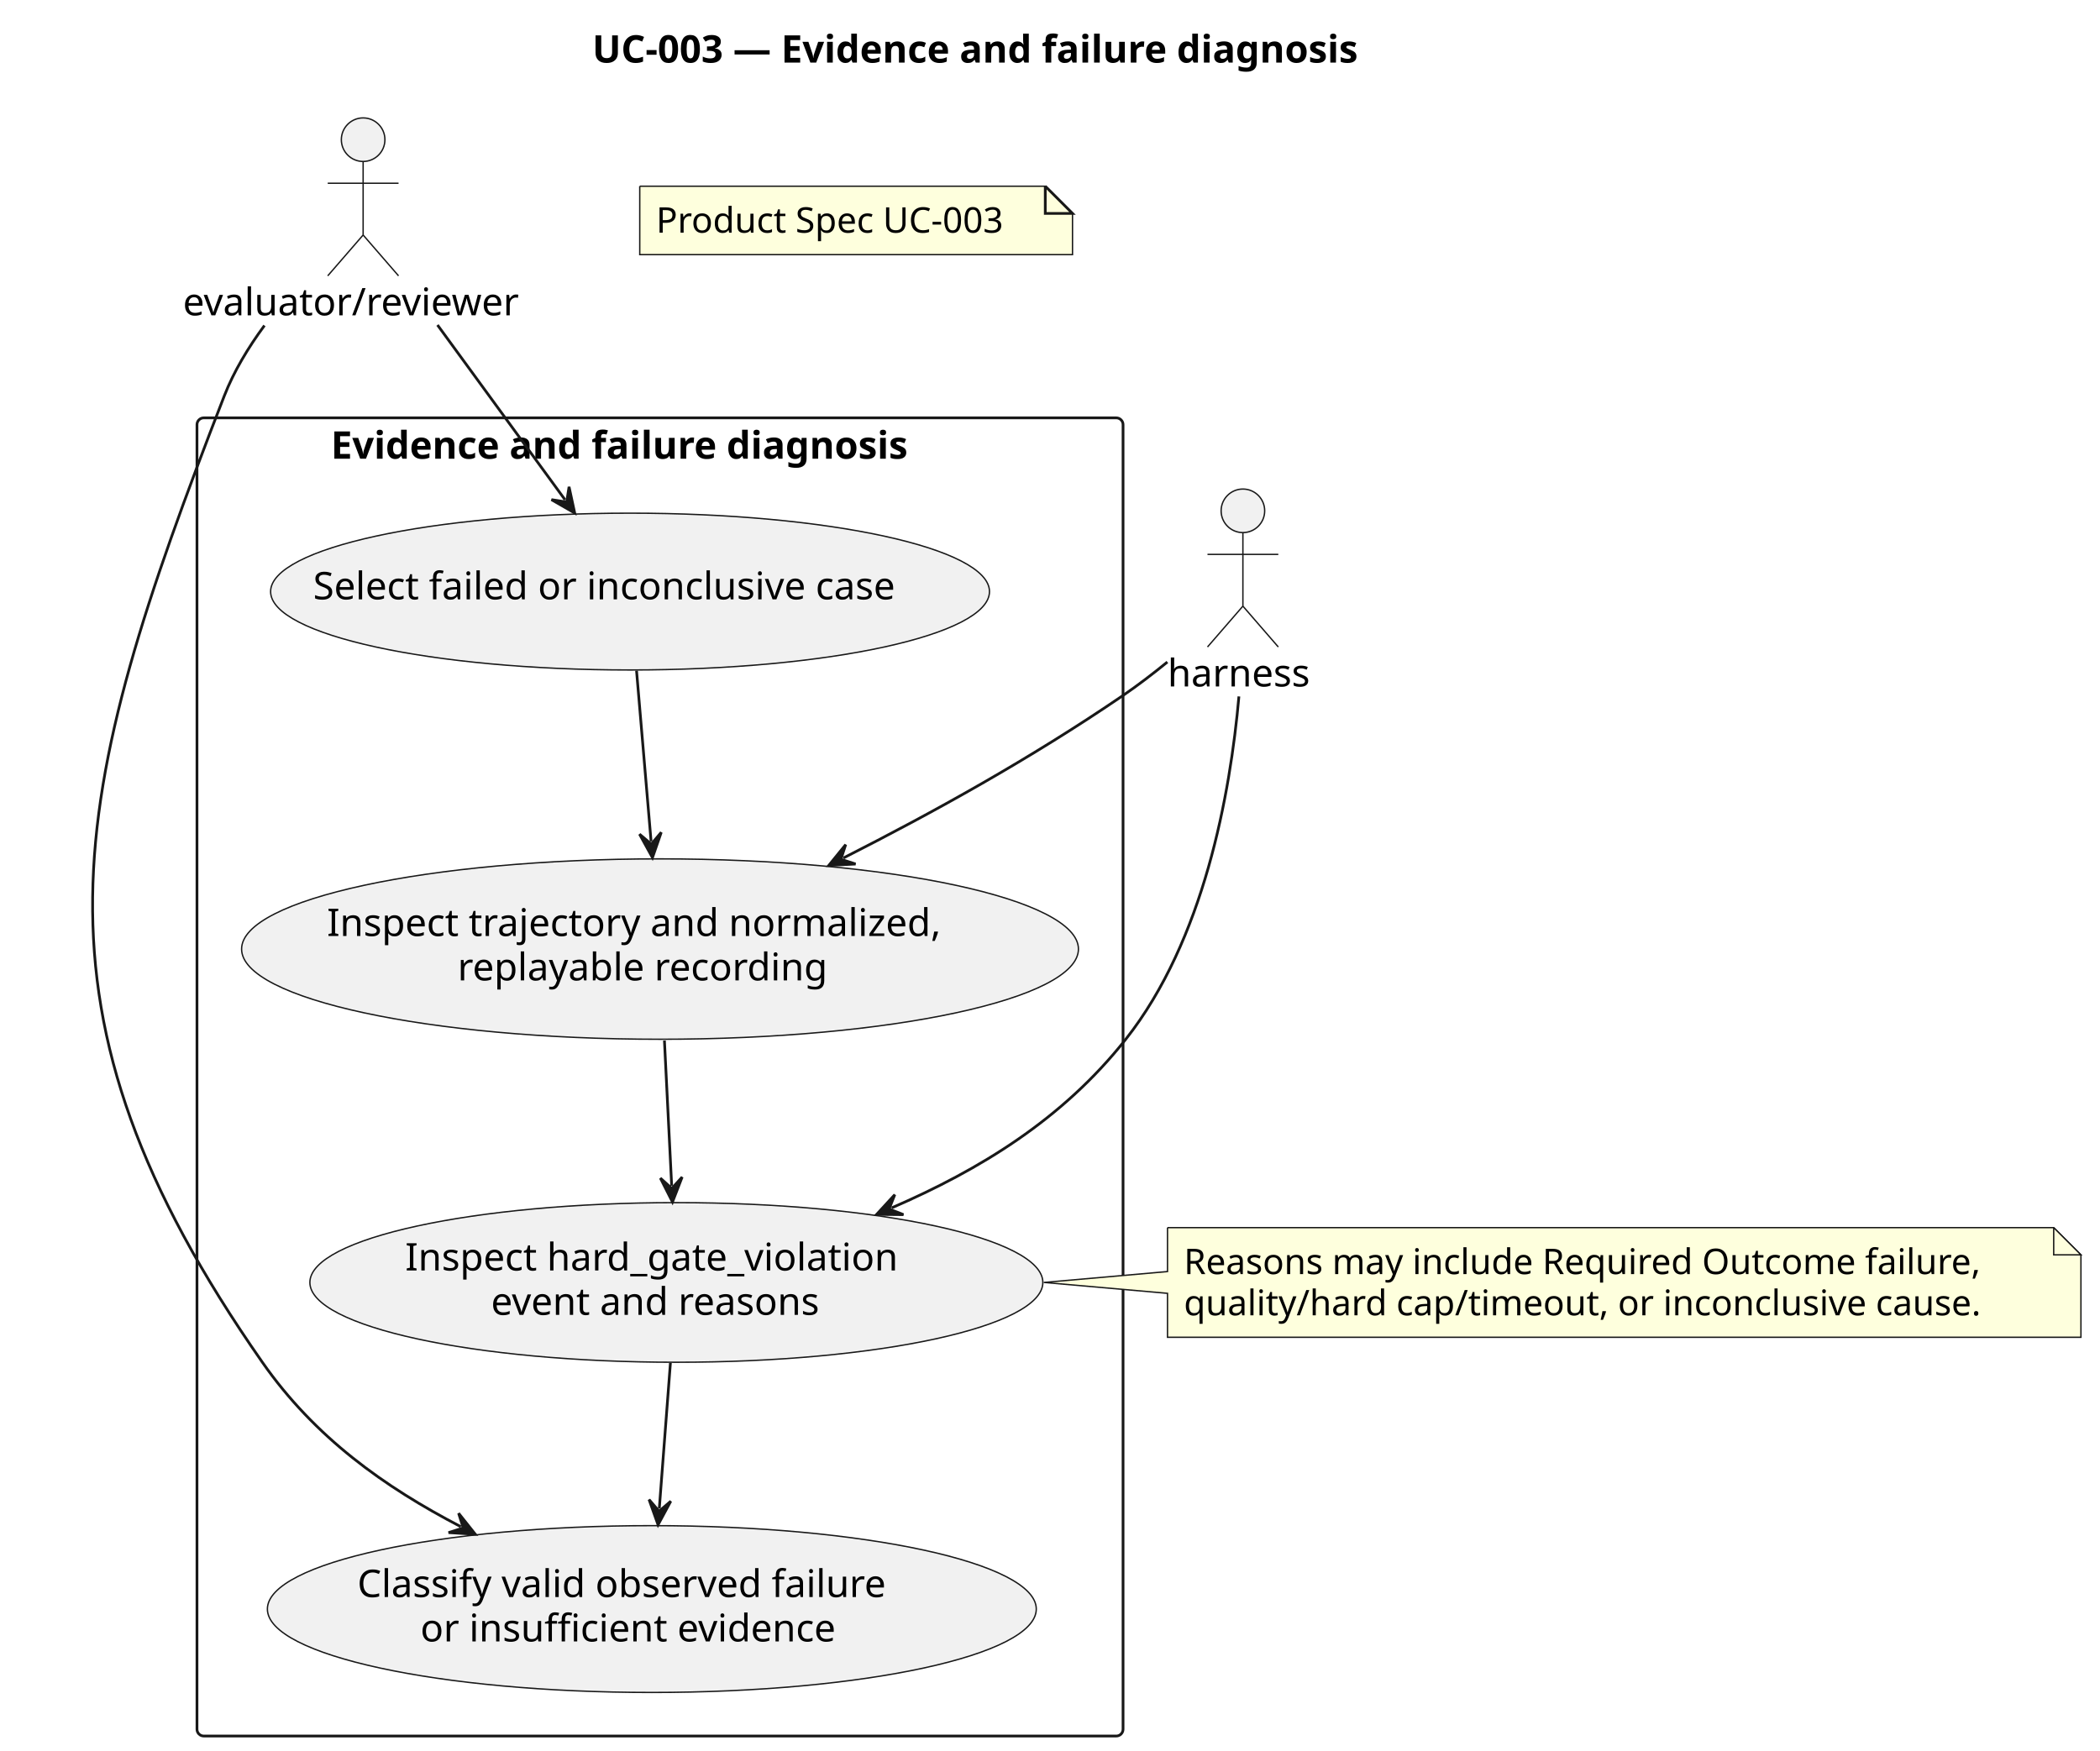
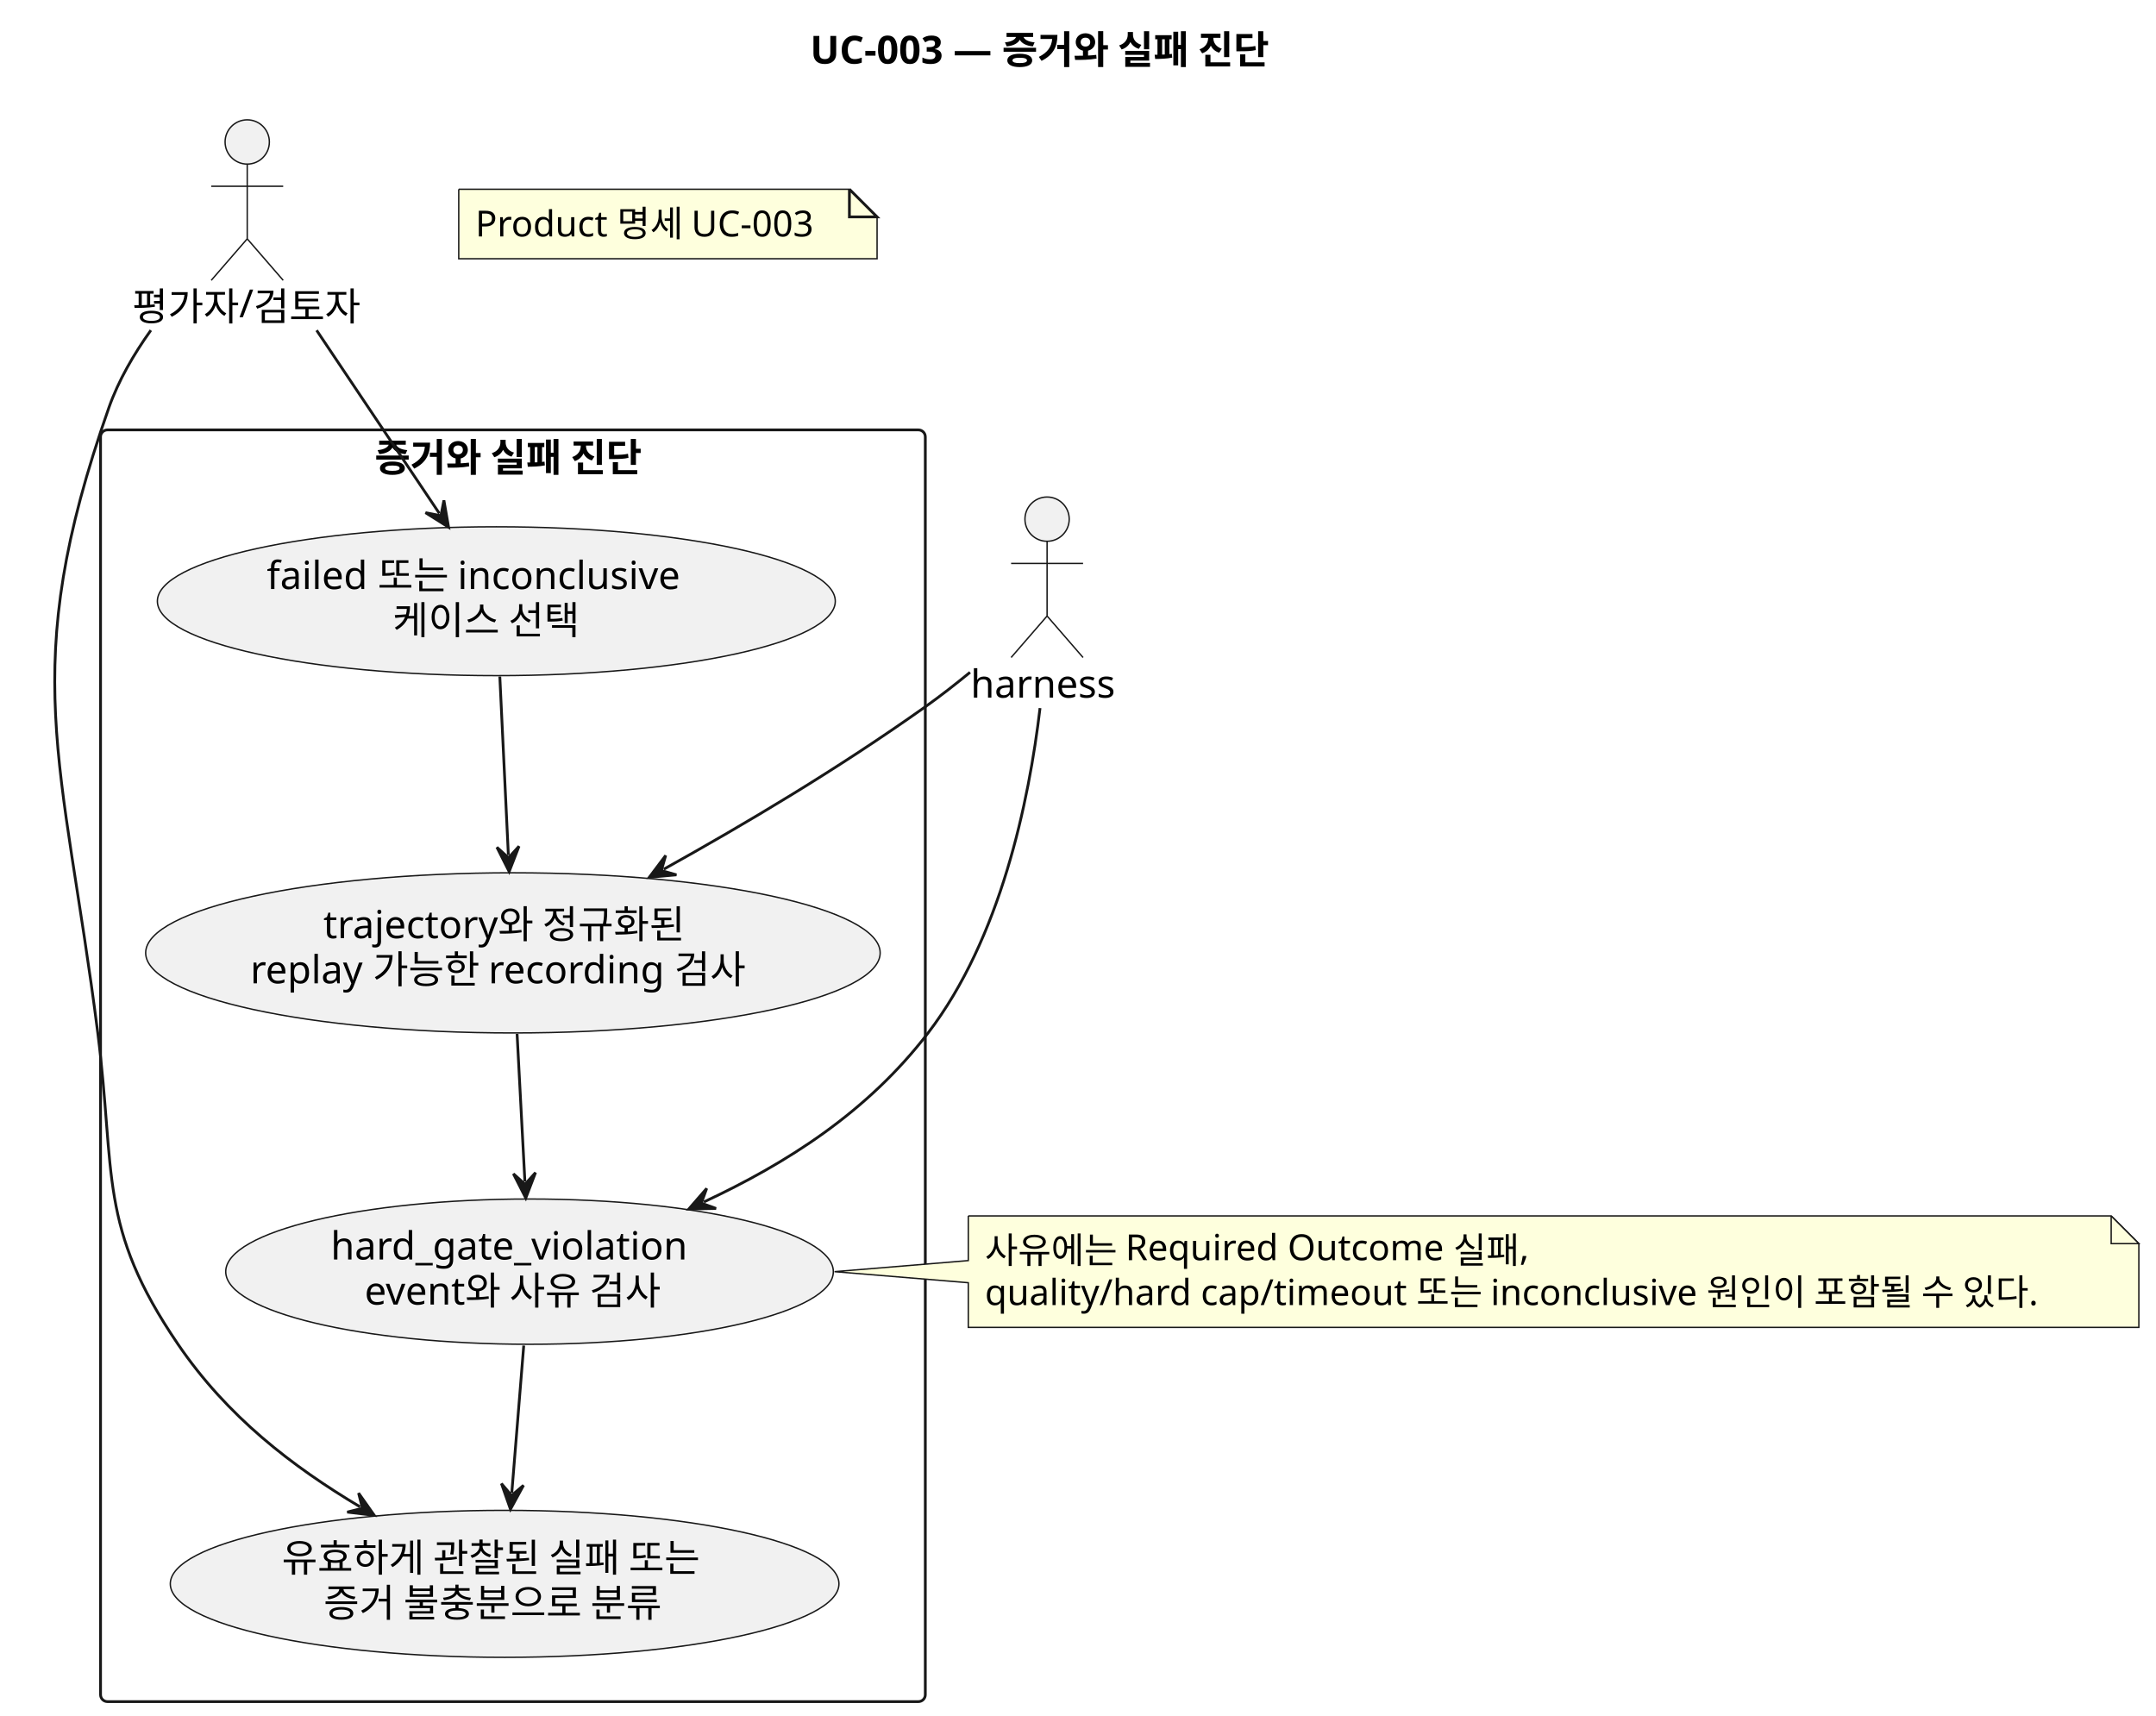
- <svg xmlns="http://www.w3.org/2000/svg" contentStyleType="text/css" height="643px" preserveAspectRatio="none" style="width:771px;height:643px;background:#FFFFFF;" version="1.1" viewBox="0 0 771 643" width="771px" zoomAndPan="magnify">
+ <svg xmlns="http://www.w3.org/2000/svg" contentStyleType="text/css" height="620px" preserveAspectRatio="none" style="width:779px;height:620px;background:#FFFFFF;" version="1.1" viewBox="0 0 779 620" width="779px" zoomAndPan="magnify">
  <defs />
  <g>
-     <text fill="#000000" font-family="sans-serif" font-size="14" font-weight="bold" lengthAdjust="spacing" textLength="322.089" x="217.456" y="22.995">UC-003 — Evidence and failure diagnosis</text>
-     <g id="cluster_Evidence and failure diagnosis">
-       <rect fill="none" height="484.07" rx="2.5" ry="2.5" style="stroke:#181818;stroke-width:1.0;" width="340" x="72.32" y="153.447" />
-       <text fill="#000000" font-family="sans-serif" font-size="14" font-weight="bold" lengthAdjust="spacing" textLength="241.664" x="121.488" y="168.442">Evidence and failure diagnosis</text>
+     <text fill="#000000" font-family="sans-serif" font-size="14" font-weight="bold" lengthAdjust="spacing" textLength="180.333" x="292.736" y="22.995">UC-003 — 증거와 실패 진단</text>
+     <g id="cluster_증거와 실패 진단">
+       <rect fill="none" height="459.54" rx="2.5" ry="2.5" style="stroke:#181818;stroke-width:1.0;" width="298" x="36.33" y="155.347" />
+       <text fill="#000000" font-family="sans-serif" font-size="14" font-weight="bold" lengthAdjust="spacing" textLength="99.908" x="135.376" y="170.342">증거와 실패 진단</text>
    </g>
    <g id="elem_Select">
-       <ellipse cx="231.316" cy="217.24" fill="#F1F1F1" rx="131.966" ry="28.793" style="stroke:#181818;stroke-width:0.5;" />
-       <text fill="#000000" font-family="sans-serif" font-size="14" lengthAdjust="spacing" textLength="232.723" x="114.955" y="220.087">Select failed or inconclusive case</text>
+       <ellipse cx="179.333" cy="217.251" fill="#F1F1F1" rx="122.473" ry="26.895" style="stroke:#181818;stroke-width:0.5;" />
+       <text fill="#000000" font-family="sans-serif" font-size="14" lengthAdjust="spacing" textLength="159.888" x="96.389" y="212.851">failed 또는 inconclusive</text>
+       <text fill="#000000" font-family="sans-serif" font-size="14" lengthAdjust="spacing" textLength="68.85" x="141.908" y="229.147">케이스 선택</text>
    </g>
    <g id="elem_Inspect">
-       <ellipse cx="242.321" cy="348.521" fill="#F1F1F1" rx="153.621" ry="33.124" style="stroke:#181818;stroke-width:0.5;" />
-       <text fill="#000000" font-family="sans-serif" font-size="14" lengthAdjust="spacing" textLength="241.281" x="120.04" y="343.729">Inspect trajectory and normalized,</text>
-       <text fill="#000000" font-family="sans-serif" font-size="14" lengthAdjust="spacing" textLength="145.352" x="168.005" y="360.026">replayable recording</text>
+       <ellipse cx="185.326" cy="344.326" fill="#F1F1F1" rx="132.696" ry="28.939" style="stroke:#181818;stroke-width:0.5;" />
+       <text fill="#000000" font-family="sans-serif" font-size="14" lengthAdjust="spacing" textLength="136.97" x="116.84" y="339.024">trajectory와 정규화된</text>
+       <text fill="#000000" font-family="sans-serif" font-size="14" lengthAdjust="spacing" textLength="189.804" x="90.424" y="355.321">replay 가능한 recording 검사</text>
    </g>
    <g id="elem_Violation">
-       <ellipse cx="248.324" cy="470.948" fill="#F1F1F1" rx="134.554" ry="29.311" style="stroke:#181818;stroke-width:0.5;" />
-       <text fill="#000000" font-family="sans-serif" font-size="14" lengthAdjust="spacing" textLength="193.122" x="148.763" y="466.547">Inspect hard_gate_violation</text>
-       <text fill="#000000" font-family="sans-serif" font-size="14" lengthAdjust="spacing" textLength="130.088" x="180.28" y="482.844">event and reasons</text>
+       <ellipse cx="191.33" cy="459.515" fill="#F1F1F1" rx="109.77" ry="26.248" style="stroke:#181818;stroke-width:0.5;" />
+       <text fill="#000000" font-family="sans-serif" font-size="14" lengthAdjust="spacing" textLength="137.69" x="119.485" y="455.114">hard_gate_violation</text>
+       <text fill="#000000" font-family="sans-serif" font-size="14" lengthAdjust="spacing" textLength="113.174" x="131.743" y="471.411">event와 사유 검사</text>
    </g>
    <g id="elem_Classify">
-       <ellipse cx="239.317" cy="590.886" fill="#F1F1F1" rx="141.147" ry="30.629" style="stroke:#181818;stroke-width:0.5;" />
-       <text fill="#000000" font-family="sans-serif" font-size="14" lengthAdjust="spacing" textLength="210.246" x="131.194" y="586.485">Classify valid observed failure</text>
-       <text fill="#000000" font-family="sans-serif" font-size="14" lengthAdjust="spacing" textLength="163.933" x="154.351" y="602.782">or insufficient evidence</text>
+       <ellipse cx="182.329" cy="572.327" fill="#F1F1F1" rx="120.799" ry="26.56" style="stroke:#181818;stroke-width:0.5;" />
+       <text fill="#000000" font-family="sans-serif" font-size="14" lengthAdjust="spacing" textLength="155.03" x="101.815" y="567.926">유효하게 관찰된 실패 또는</text>
+       <text fill="#000000" font-family="sans-serif" font-size="14" lengthAdjust="spacing" textLength="124.82" x="116.92" y="584.223">증거 불충분으로 분류</text>
    </g>
    <g id="elem_N">
-       <path d="M234.88,68.377 L234.88,93.51 L393.764,93.51 L393.764,78.377 L383.764,68.377 L234.88,68.377 " fill="#FEFFDD" style="stroke:#181818;stroke-width:0.5;" />
-       <path d="M383.764,68.377 L383.764,78.377 L393.764,78.377 L383.764,68.377 " fill="#FEFFDD" style="stroke:#181818;stroke-width:1.0;" />
-       <text fill="#000000" font-family="sans-serif" font-size="13" lengthAdjust="spacing" textLength="137.884" x="240.88" y="85.444">Product Spec UC-003</text>
+       <path d="M165.75,68.377 L165.75,93.51 L316.904,93.51 L316.904,78.377 L306.904,68.377 L165.75,68.377 " fill="#FEFFDD" style="stroke:#181818;stroke-width:0.5;" />
+       <path d="M306.904,68.377 L306.904,78.377 L316.904,78.377 L306.904,68.377 " fill="#FEFFDD" style="stroke:#181818;stroke-width:1.0;" />
+       <text fill="#000000" font-family="sans-serif" font-size="13" lengthAdjust="spacing" textLength="130.154" x="171.75" y="85.444">Product 명세 UC-003</text>
    </g>
    <g id="elem_Evaluator">
-       <ellipse cx="133.322" cy="51.297" fill="#F1F1F1" rx="8" ry="8" style="stroke:#181818;stroke-width:0.5;" />
-       <path d="M133.322,59.297 L133.322,86.297 M120.322,67.297 L146.322,67.297 M133.322,86.297 L120.322,101.297 M133.322,86.297 L146.322,101.297 " fill="none" style="stroke:#181818;stroke-width:0.5;" />
-       <text fill="#000000" font-family="sans-serif" font-size="14" lengthAdjust="spacing" textLength="132.323" x="67.16" y="115.792">evaluator/reviewer</text>
+       <ellipse cx="89.328" cy="51.297" fill="#F1F1F1" rx="8" ry="8" style="stroke:#181818;stroke-width:0.5;" />
+       <path d="M89.328,59.297 L89.328,86.297 M76.328,67.297 L102.328,67.297 M89.328,86.297 L76.328,101.297 M89.328,86.297 L102.328,101.297 " fill="none" style="stroke:#181818;stroke-width:0.5;" />
+       <text fill="#000000" font-family="sans-serif" font-size="14" lengthAdjust="spacing" textLength="83.117" x="47.77" y="115.792">평가자/검토자</text>
    </g>
    <g id="elem_Harness">
-       <ellipse cx="456.321" cy="187.587" fill="#F1F1F1" rx="8" ry="8" style="stroke:#181818;stroke-width:0.5;" />
-       <path d="M456.321,195.587 L456.321,222.587 M443.321,203.587 L469.321,203.587 M456.321,222.587 L443.321,237.587 M456.321,222.587 L469.321,237.587 " fill="none" style="stroke:#181818;stroke-width:0.5;" />
-       <text fill="#000000" font-family="sans-serif" font-size="14" lengthAdjust="spacing" textLength="55.282" x="428.68" y="252.082">harness</text>
+       <ellipse cx="378.331" cy="187.597" fill="#F1F1F1" rx="8" ry="8" style="stroke:#181818;stroke-width:0.5;" />
+       <path d="M378.331,195.597 L378.331,222.597 M365.331,203.597 L391.331,203.597 M378.331,222.597 L365.331,237.597 M378.331,222.597 L391.331,237.597 " fill="none" style="stroke:#181818;stroke-width:0.5;" />
+       <text fill="#000000" font-family="sans-serif" font-size="14" lengthAdjust="spacing" textLength="55.282" x="350.69" y="252.092">harness</text>
    </g>
    <g id="elem_GMN17">
-       <path d="M428.64,450.817 L428.64,466.947 L383.23,470.947 L428.64,474.947 L428.64,491.082 A0,0 0 0 0 428.64,491.082 L764.001,491.082 A0,0 0 0 0 764.001,491.082 L764.001,460.817 L754.001,450.817 L428.64,450.817 A0,0 0 0 0 428.64,450.817 " fill="#FEFFDD" style="stroke:#181818;stroke-width:0.5;" />
-       <path d="M754.001,450.817 L754.001,460.817 L764.001,460.817 L754.001,450.817 " fill="#FEFFDD" style="stroke:#181818;stroke-width:0.5;" />
-       <text fill="#000000" font-family="sans-serif" font-size="13" lengthAdjust="spacing" textLength="314.361" x="434.64" y="467.884">Reasons may include Required Outcome failure,</text>
-       <text fill="#000000" font-family="sans-serif" font-size="13" lengthAdjust="spacing" textLength="313.543" x="434.64" y="483.017">quality/hard cap/timeout, or inconclusive cause.</text>
+       <path d="M349.86,439.387 L349.86,455.517 L301.53,459.517 L349.86,463.517 L349.86,479.652 A0,0 0 0 0 349.86,479.652 L772.805,479.652 A0,0 0 0 0 772.805,479.652 L772.805,449.387 L762.805,439.387 L349.86,439.387 A0,0 0 0 0 349.86,439.387 " fill="#FEFFDD" style="stroke:#181818;stroke-width:0.5;" />
+       <path d="M762.805,439.387 L762.805,449.387 L772.805,449.387 L762.805,439.387 " fill="#FEFFDD" style="stroke:#181818;stroke-width:0.5;" />
+       <text fill="#000000" font-family="sans-serif" font-size="13" lengthAdjust="spacing" textLength="206.349" x="355.86" y="456.454">사유에는 Required Outcome 실패,</text>
+       <text fill="#000000" font-family="sans-serif" font-size="13" lengthAdjust="spacing" textLength="401.945" x="355.86" y="471.587">quality/hard cap/timeout 또는 inconclusive 원인이 포함될 수 있다.</text>
    </g>
    <g id="link_Evaluator_Select">
-       <path d="M160.62,119.347 C176.59,141.237 192.873,163.56 207.463,183.55 " fill="none" id="Evaluator-to-Select" style="stroke:#181818;stroke-width:1.0;" />
-       <polygon fill="#181818" points="211,188.397,208.925,178.769,208.052,184.358,202.463,183.485,211,188.397" style="stroke:#181818;stroke-width:1.0;" />
+       <path d="M114.4,119.357 C129.59,142.017 145.23,165.363 158.74,185.523 " fill="none" id="Evaluator-to-Select" style="stroke:#181818;stroke-width:1.0;" />
+       <polygon fill="#181818" points="162.08,190.507,160.393,180.804,159.297,186.353,153.747,185.257,162.08,190.507" style="stroke:#181818;stroke-width:1.0;" />
    </g>
    <g id="link_Select_Inspect">
-       <path d="M233.7,246.287 C235.42,266.487 237.241,287.818 239.041,308.978 " fill="none" id="Select-to-Inspect" style="stroke:#181818;stroke-width:1.0;" />
-       <polygon fill="#181818" points="239.55,314.957,242.773,305.65,239.126,309.975,234.802,306.328,239.55,314.957" style="stroke:#181818;stroke-width:1.0;" />
+       <path d="M180.59,244.467 C181.58,265.097 182.661,287.804 183.681,308.974 " fill="none" id="Select-to-Inspect" style="stroke:#181818;stroke-width:1.0;" />
+       <polygon fill="#181818" points="183.97,314.967,187.532,305.785,183.729,309.973,179.542,306.17,183.97,314.967" style="stroke:#181818;stroke-width:1.0;" />
    </g>
    <g id="link_Harness_Inspect">
-       <path d="M428.59,243.107 C423.33,247.397 417.77,251.667 412.32,255.387 C378.07,278.757 342.659,298.298 309.629,315.088 " fill="none" id="Harness-to-Inspect" style="stroke:#181818;stroke-width:1.0;" />
-       <polygon fill="#181818" points="304.28,317.807,314.115,317.294,308.737,315.541,310.49,310.163,304.28,317.807" style="stroke:#181818;stroke-width:1.0;" />
+       <path d="M350.49,242.947 C345.24,247.257 339.71,251.577 334.33,255.397 C302.36,278.077 269.512,297.568 239.842,314.088 " fill="none" id="Harness-to-Inspect" style="stroke:#181818;stroke-width:1.0;" />
+       <polygon fill="#181818" points="234.6,317.007,244.409,316.123,238.969,314.575,240.517,309.134,234.6,317.007" style="stroke:#181818;stroke-width:1.0;" />
    </g>
    <g id="link_Inspect_Violation">
-       <path d="M243.94,382.107 C244.86,400.637 245.71,417.624 246.601,435.434 " fill="none" id="Inspect-to-Violation" style="stroke:#181818;stroke-width:1.0;" />
-       <polygon fill="#181818" points="246.9,441.427,250.446,432.238,246.65,436.433,242.456,432.638,246.9,441.427" style="stroke:#181818;stroke-width:1.0;" />
+       <path d="M186.83,373.597 C187.79,391.807 188.724,409.285 189.654,426.935 " fill="none" id="Inspect-to-Violation" style="stroke:#181818;stroke-width:1.0;" />
+       <polygon fill="#181818" points="189.97,432.927,193.491,423.729,189.707,427.934,185.502,424.15,189.97,432.927" style="stroke:#181818;stroke-width:1.0;" />
    </g>
    <g id="link_Harness_Violation">
-       <path d="M454.86,255.747 C451.69,291.547 442.04,345.257 413.32,381.637 C390.06,411.087 359.705,429.551 327.355,443.571 " fill="none" id="Harness-to-Violation" style="stroke:#181818;stroke-width:1.0;" />
-       <polygon fill="#181818" points="321.85,445.957,331.698,446.048,326.438,443.969,328.517,438.708,321.85,445.957" style="stroke:#181818;stroke-width:1.0;" />
+       <path d="M375.78,255.867 C371.79,289.637 361.56,339.007 335.33,373.267 C313.34,401.987 284.115,420.395 254.315,434.335 " fill="none" id="Harness-to-Violation" style="stroke:#181818;stroke-width:1.0;" />
+       <polygon fill="#181818" points="248.88,436.877,258.727,436.687,253.409,434.758,255.337,429.44,248.88,436.877" style="stroke:#181818;stroke-width:1.0;" />
    </g>
    <g id="link_Violation_Classify">
-       <path d="M246.14,500.497 C244.76,518.497 243.445,535.714 242.055,553.974 " fill="none" id="Violation-to-Classify" style="stroke:#181818;stroke-width:1.0;" />
-       <polygon fill="#181818" points="241.6,559.957,246.272,551.287,241.98,554.971,238.295,550.679,241.6,559.957" style="stroke:#181818;stroke-width:1.0;" />
+       <path d="M189.24,486.217 C187.8,503.997 186.363,521.576 184.923,539.406 " fill="none" id="Violation-to-Classify" style="stroke:#181818;stroke-width:1.0;" />
+       <polygon fill="#181818" points="184.44,545.387,189.151,536.738,184.843,540.403,181.178,536.094,184.44,545.387" style="stroke:#181818;stroke-width:1.0;" />
    </g>
    <g id="link_Evaluator_Classify">
-       <path d="M97.09,119.537 C91.18,127.547 85.85,136.357 82.32,145.447 C25.15,292.547 6,370.847 96.32,500.257 C115.6,527.887 141.099,546.015 169.189,560.645 " fill="none" id="Evaluator-to-Classify" style="stroke:#181818;stroke-width:1.0;" />
-       <polygon fill="#181818" points="174.51,563.417,168.375,555.712,170.075,561.107,164.68,562.807,174.51,563.417" style="stroke:#181818;stroke-width:1.0;" />
+       <path d="M54.51,119.337 C48.34,127.957 42.79,137.507 39.33,147.347 C6,242.087 22.69,273.647 35.33,373.267 C41.82,424.497 35.27,443.087 64.33,485.767 C82.13,511.907 105.527,529.853 130.087,544.503 " fill="none" id="Evaluator-to-Classify" style="stroke:#181818;stroke-width:1.0;" />
+       <polygon fill="#181818" points="135.24,547.577,129.56,539.531,130.946,545.015,125.462,546.402,135.24,547.577" style="stroke:#181818;stroke-width:1.0;" />
    </g>
  </g>
</svg>
